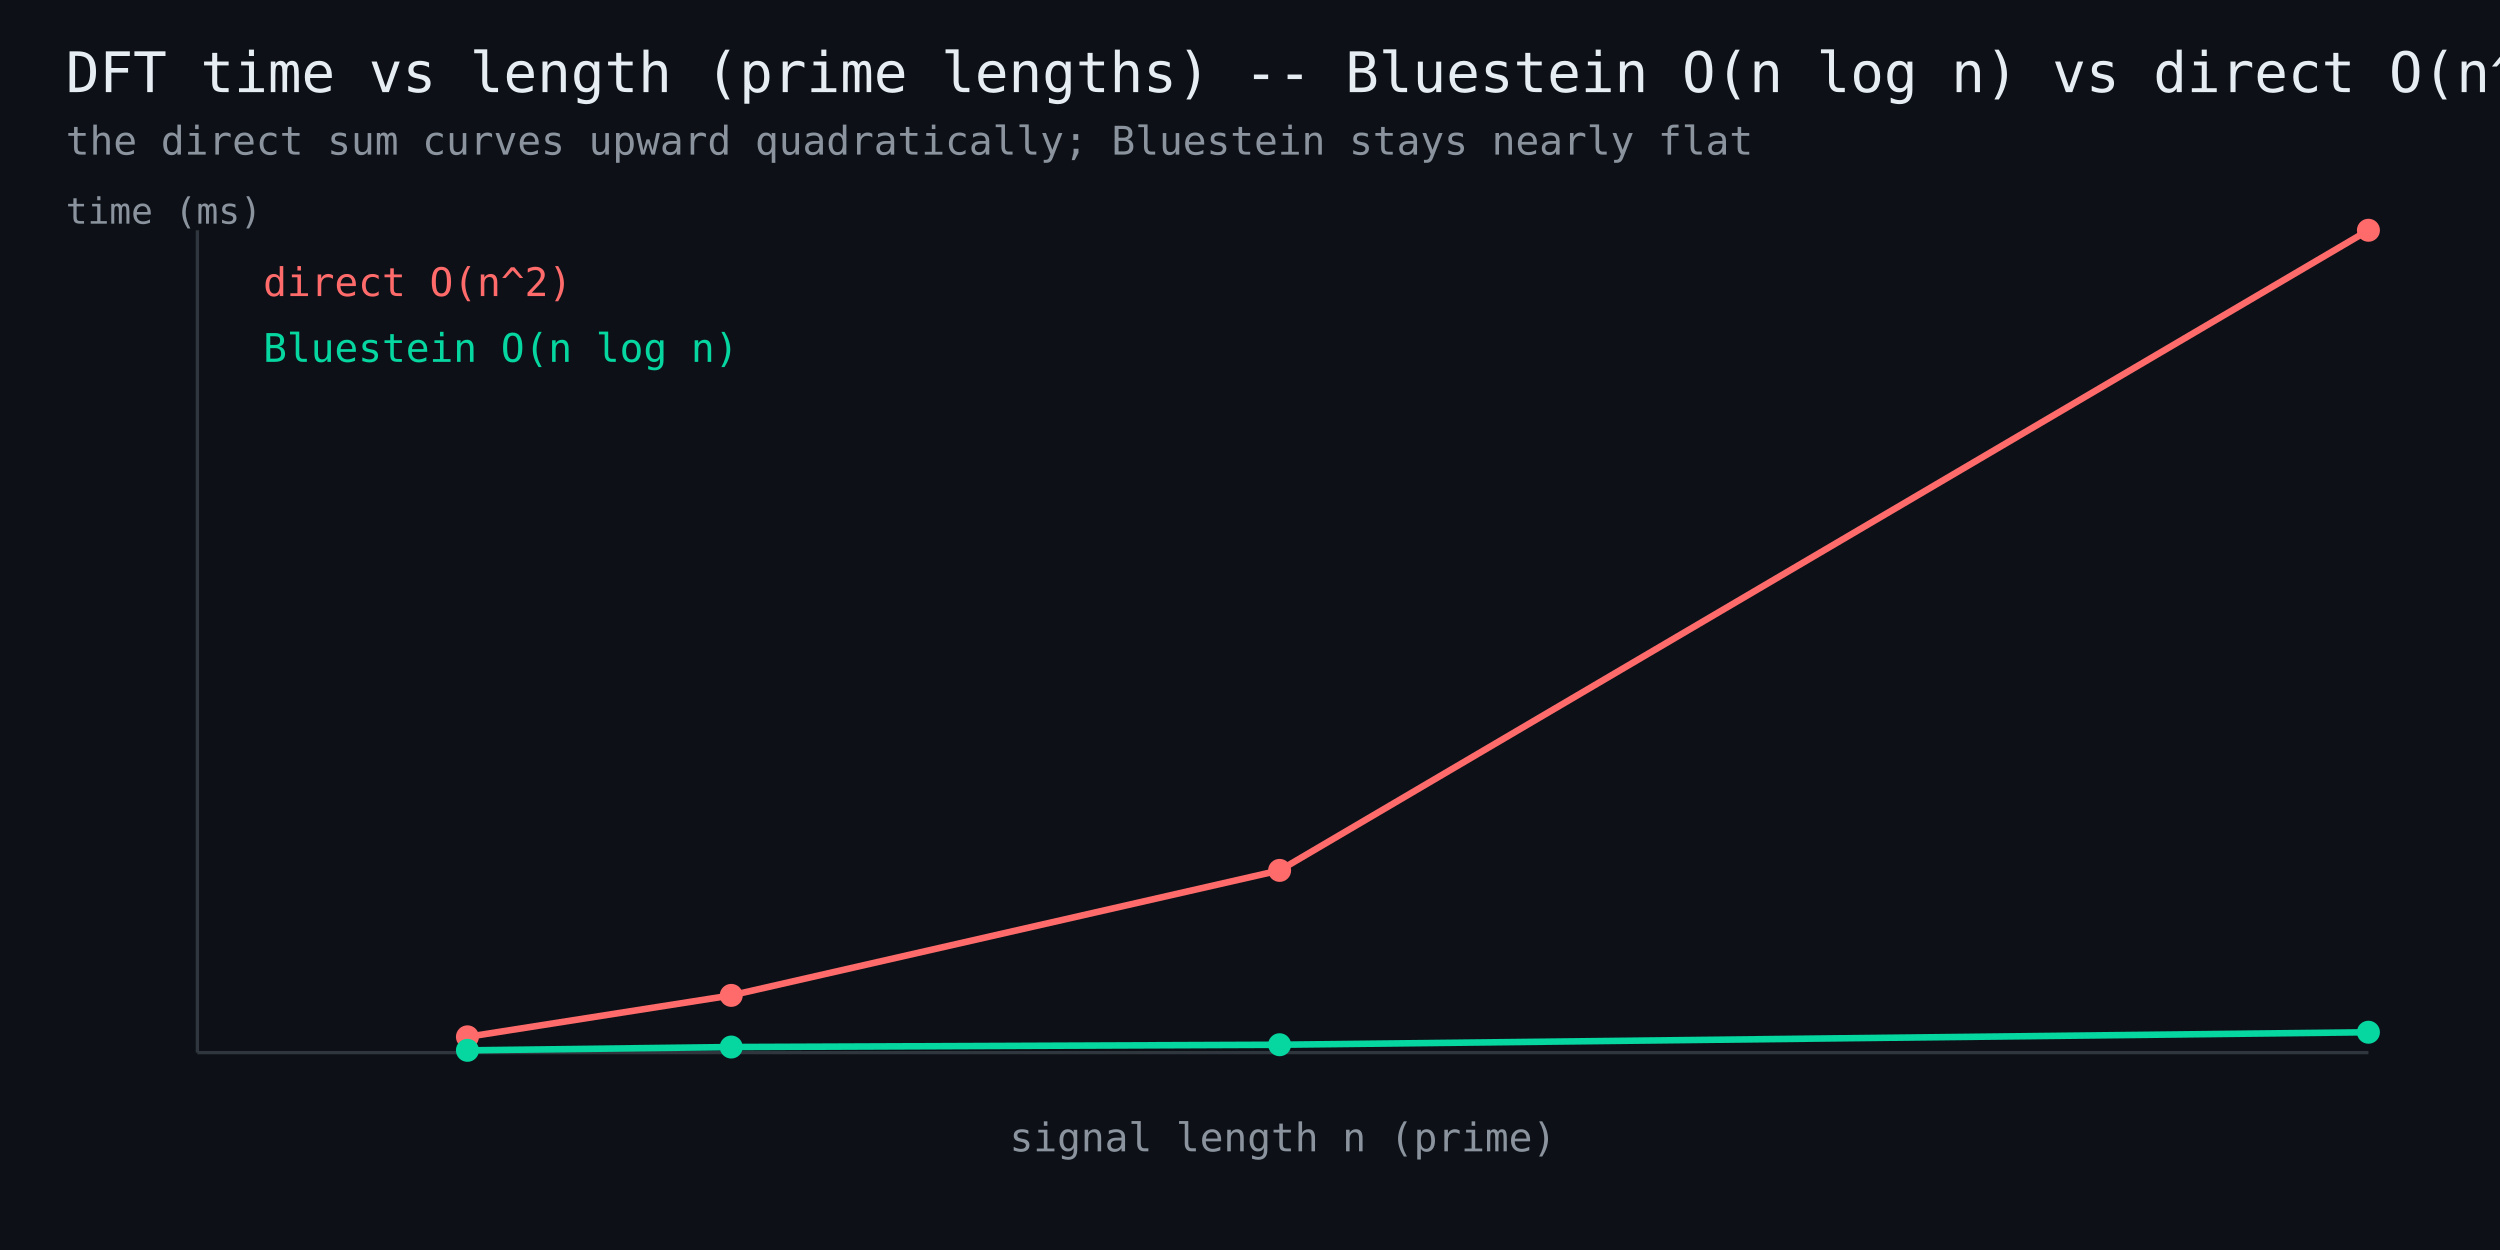
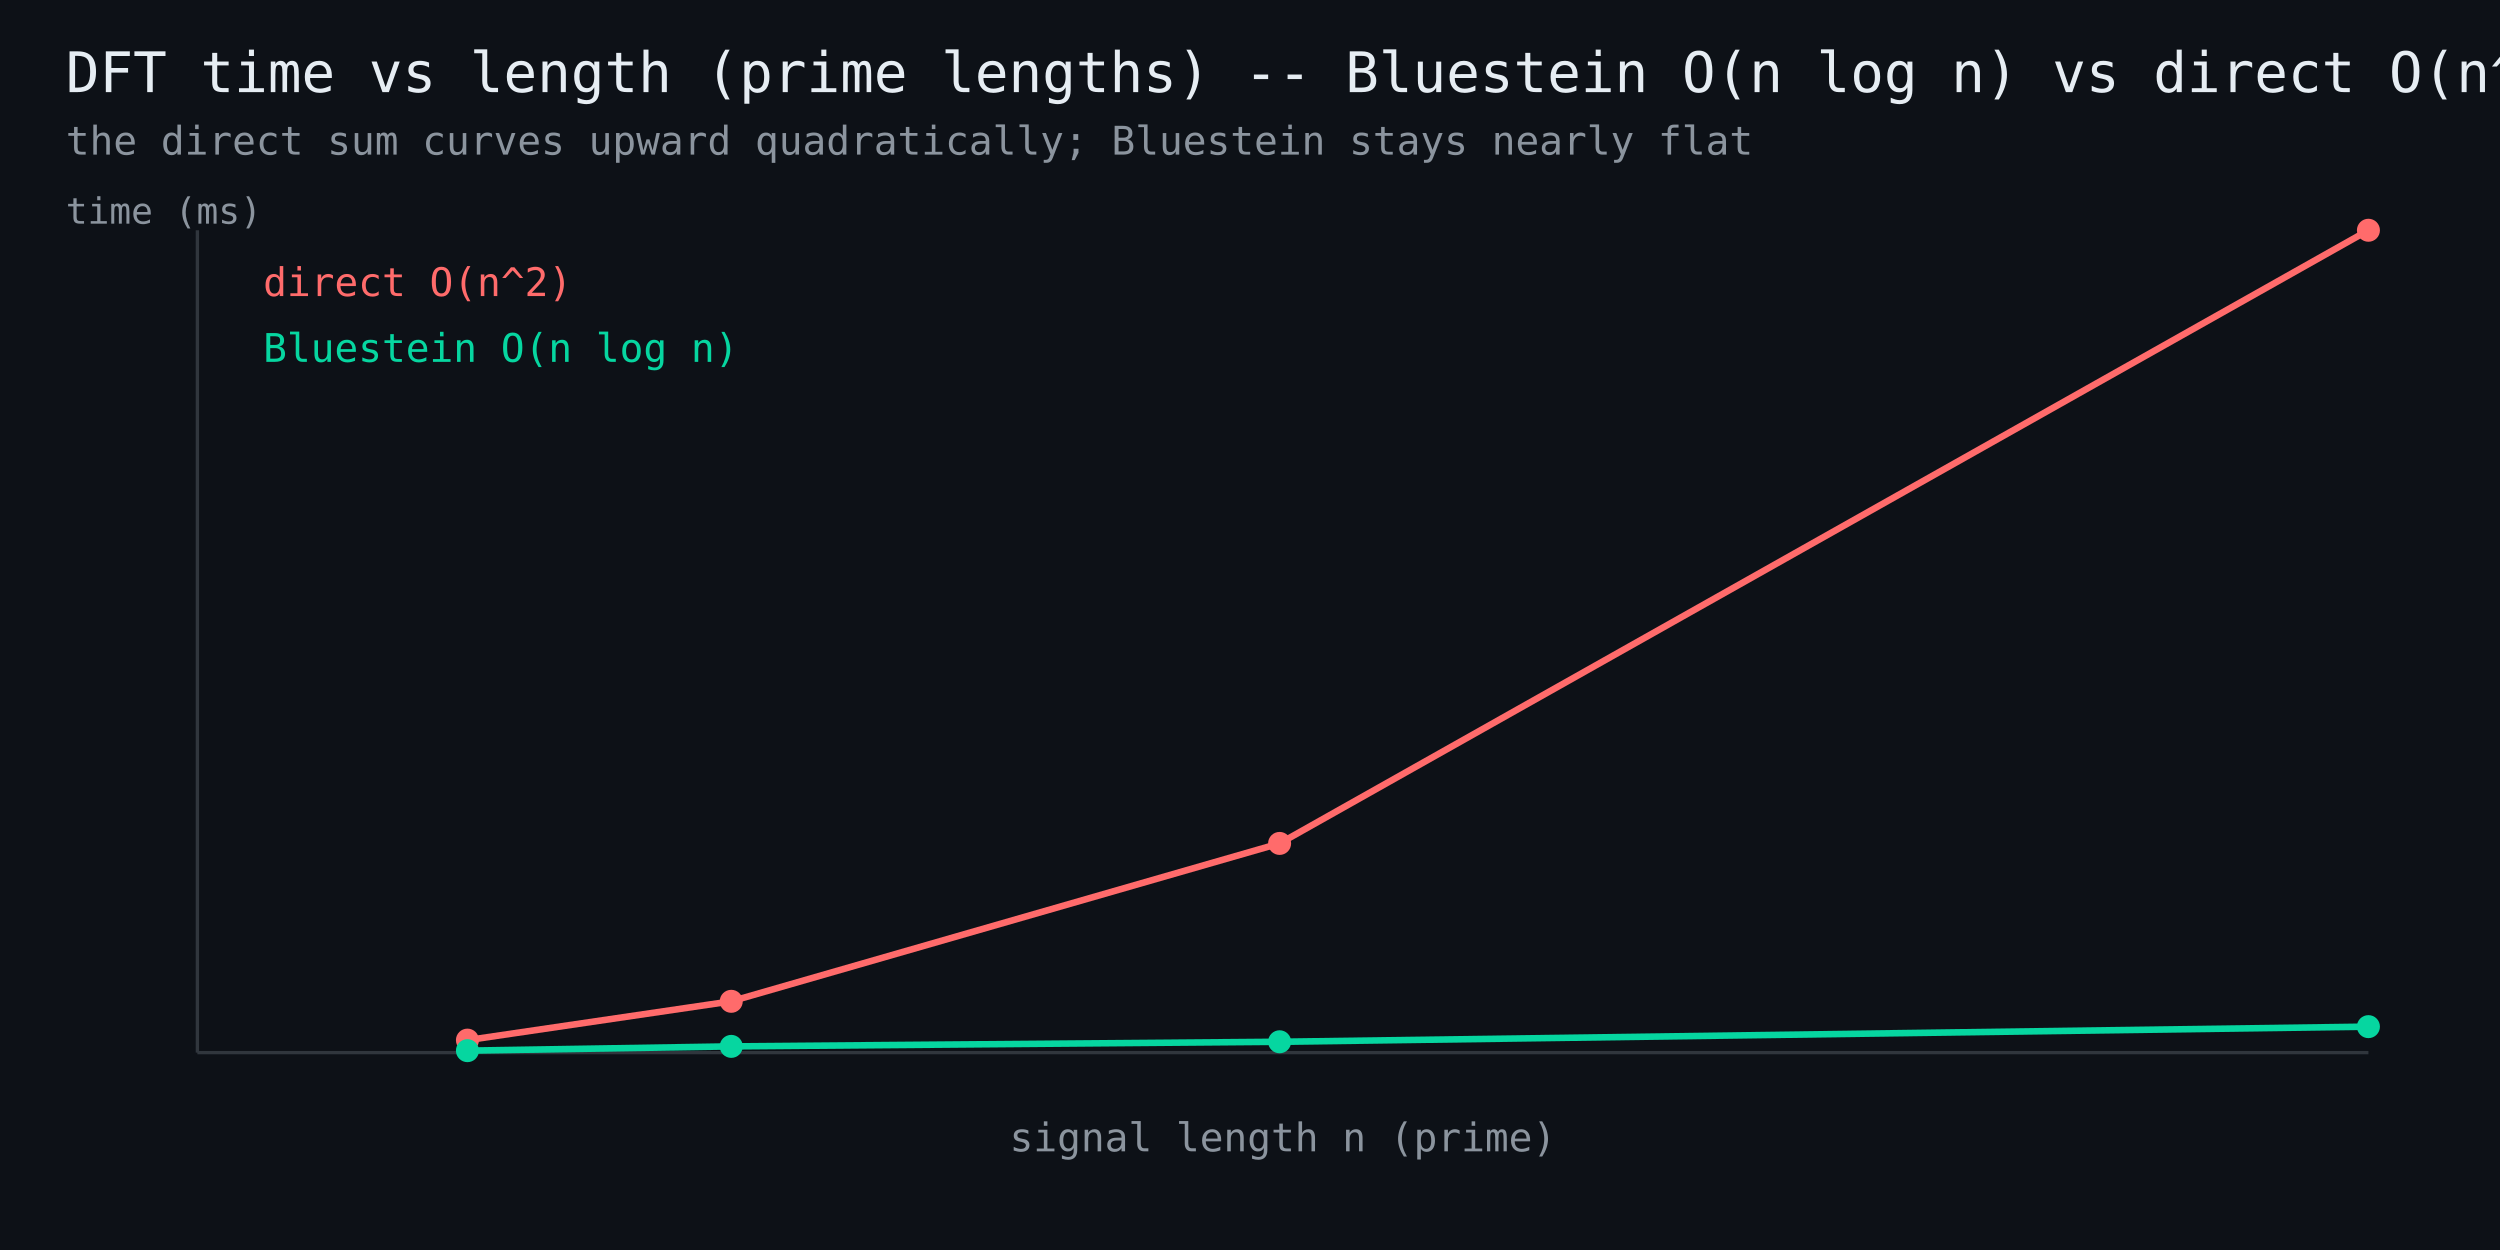
<svg xmlns="http://www.w3.org/2000/svg" width="760" height="380" viewBox="0 0 760 380" font-family="monospace">
  <rect width="760" height="380" fill="#0d1117" />
  <text x="20" y="28" fill="#e6edf3" font-size="17">DFT time vs length (prime lengths) -- Bluestein O(n log n) vs direct O(n^2)</text>
  <text x="20" y="47" fill="#8b949e" font-size="12">the direct sum curves upward quadratically; Bluestein stays nearly flat</text>
  <line x1="60" y1="320" x2="720" y2="320" stroke="#30363d" stroke-width="1" />
  <line x1="60" y1="320" x2="60" y2="70" stroke="#30363d" stroke-width="1" />
-   <polyline points="142.1,315.2 222.3,302.6 389.0,264.6 720.0,70.0" fill="none" stroke="#ff6b6b" stroke-width="2" />
-   <circle cx="142.1" cy="315.2" r="3.5" fill="#ff6b6b" />
-   <circle cx="222.3" cy="302.6" r="3.5" fill="#ff6b6b" />
-   <circle cx="389.0" cy="264.6" r="3.5" fill="#ff6b6b" />
+   <polyline points="142.1,316.2 222.3,304.4 389.0,256.4 720.0,70.0" fill="none" stroke="#ff6b6b" stroke-width="2" />
+   <circle cx="142.1" cy="316.2" r="3.5" fill="#ff6b6b" />
+   <circle cx="222.3" cy="304.4" r="3.5" fill="#ff6b6b" />
+   <circle cx="389.0" cy="256.4" r="3.5" fill="#ff6b6b" />
  <circle cx="720.0" cy="70.0" r="3.5" fill="#ff6b6b" />
  <text x="80" y="90" fill="#ff6b6b" font-size="12">direct O(n^2)</text>
-   <polyline points="142.1,319.3 222.3,318.3 389.0,317.6 720.0,313.8" fill="none" stroke="#06d6a0" stroke-width="2" />
-   <circle cx="142.1" cy="319.3" r="3.5" fill="#06d6a0" />
-   <circle cx="222.3" cy="318.3" r="3.5" fill="#06d6a0" />
-   <circle cx="389.0" cy="317.6" r="3.5" fill="#06d6a0" />
-   <circle cx="720.0" cy="313.8" r="3.5" fill="#06d6a0" />
+   <polyline points="142.1,319.4 222.3,318.1 389.0,316.7 720.0,312.1" fill="none" stroke="#06d6a0" stroke-width="2" />
+   <circle cx="142.1" cy="319.4" r="3.5" fill="#06d6a0" />
+   <circle cx="222.3" cy="318.1" r="3.5" fill="#06d6a0" />
+   <circle cx="389.0" cy="316.7" r="3.5" fill="#06d6a0" />
+   <circle cx="720.0" cy="312.1" r="3.5" fill="#06d6a0" />
  <text x="80" y="110" fill="#06d6a0" font-size="12">Bluestein O(n log n)</text>
  <text x="390" y="350" fill="#8b949e" font-size="12" text-anchor="middle">signal length n (prime)</text>
  <text x="20" y="68" fill="#8b949e" font-size="11">time (ms)</text>
</svg>
